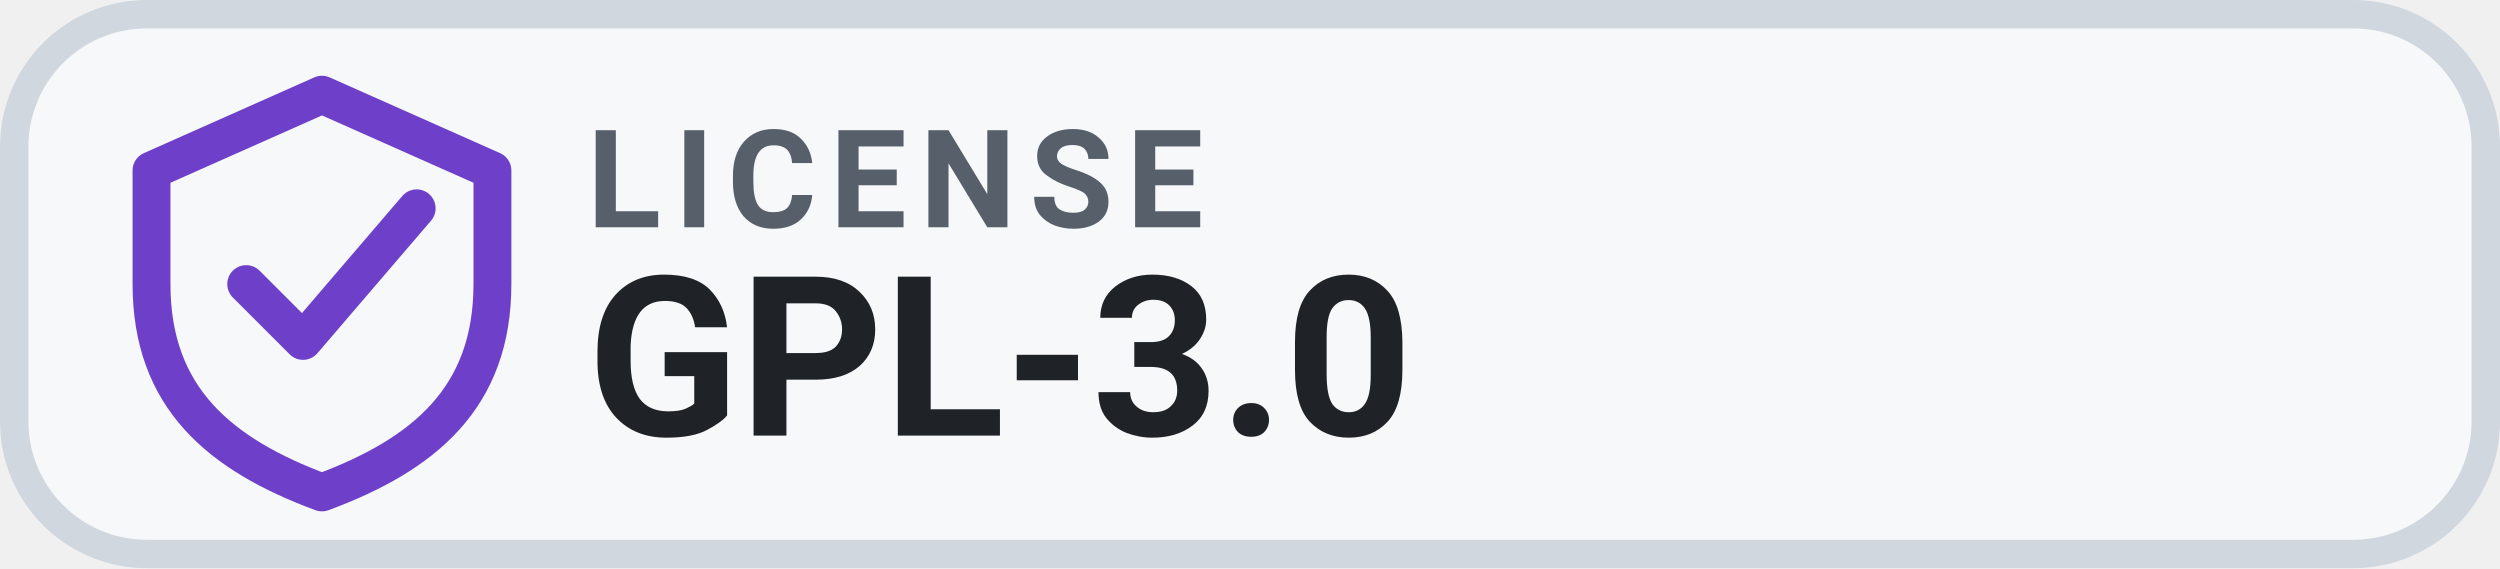
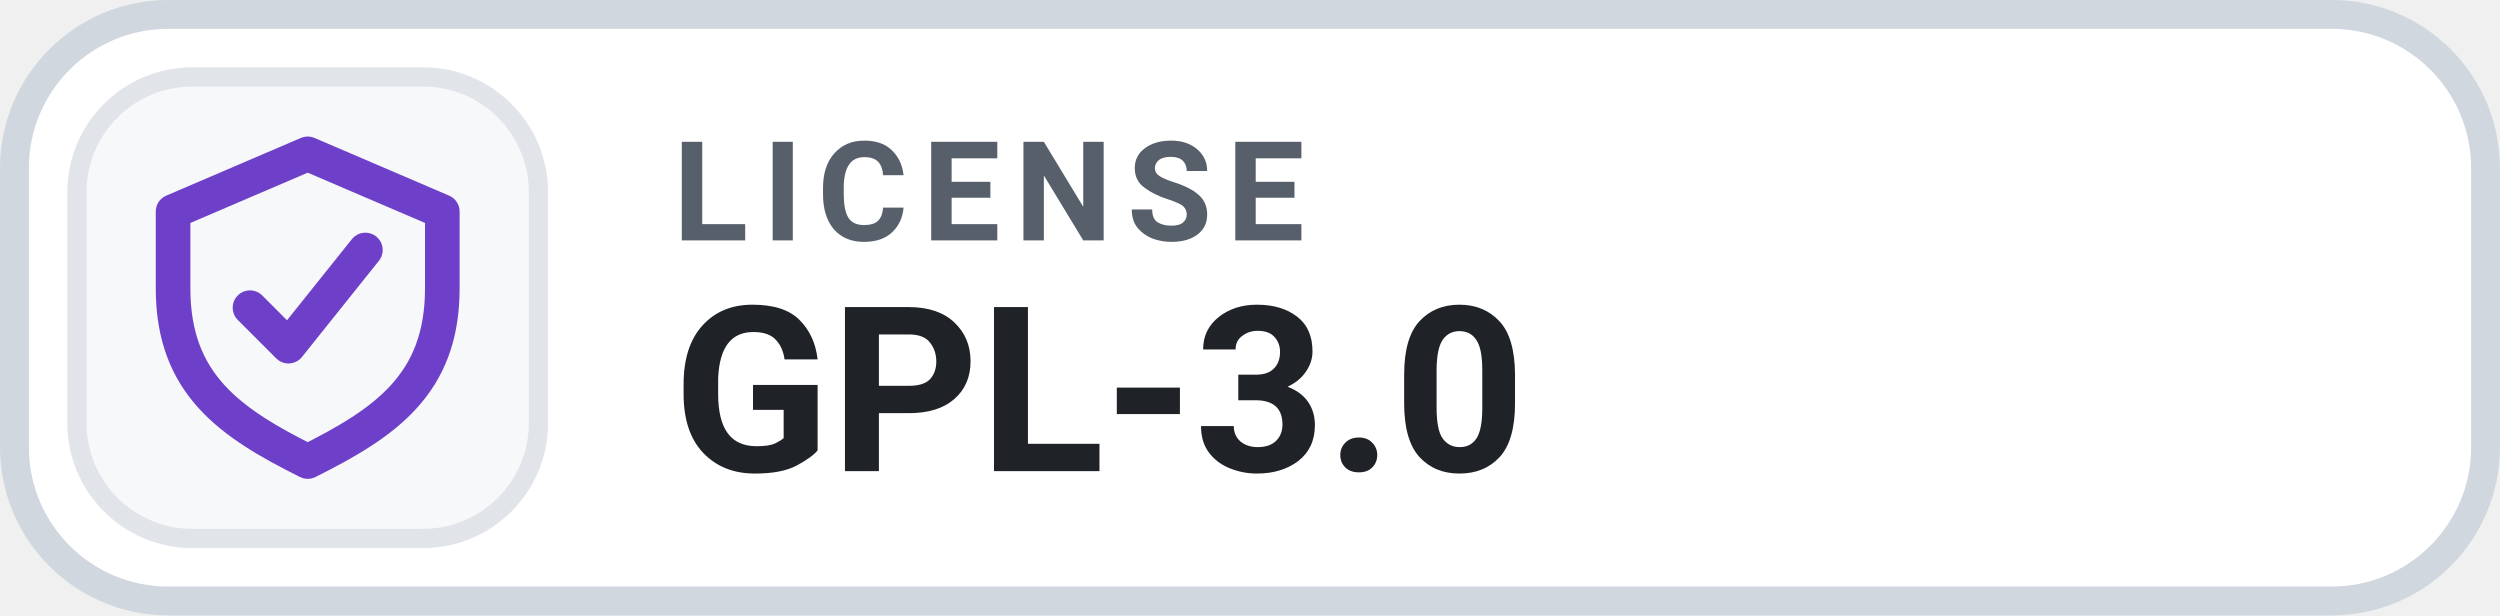
- <svg xmlns="http://www.w3.org/2000/svg" width="132" height="30" viewBox="0 0 132 30" role="img" aria-label="GPL-3.0 License">
-   <rect x=".75" y=".75" width="130.5" height="28.5" rx="7" fill="#F6F8FA" stroke="#D0D7DE" stroke-width="1.5" />
-   <g transform="translate(3 1)" style="color:#6E40C9">
-     <path d="M14 4 23 8v6c0 6-3.6 9-9 11-5.4-2-9-5-9-11V8l9-4Z" fill="none" stroke="currentColor" stroke-width="2" stroke-linejoin="round" />
-     <path d="m10 14 3 3 6-7" fill="none" stroke="currentColor" stroke-width="2" stroke-linecap="round" stroke-linejoin="round" />
+ <svg xmlns="http://www.w3.org/2000/svg" width="130" height="32" viewBox="0 0 130 32" role="img" aria-label="LICENSE GPL-3.0">
+   <rect x=".75" y=".75" width="128.5" height="30.5" rx="8" fill="#FFFFFF" stroke="#D0D7DE" stroke-width="1.5" />
+   <rect x="4" y="4" width="24" height="24" rx="6" fill="#F6F8FA" stroke="#E1E4E8" stroke-width="1" />
+   <g transform="translate(16 16)" style="color:#6E40C9;">
+     <path d="M0 -8 l7 3 v4 c0 5 -3 7 -7 9 -4 -2 -7 -4 -7 -9 v-4 Z" fill="none" stroke="currentColor" stroke-width="1.8" stroke-linejoin="round" />
+     <path d="M-3 0 l2 2 4 -5" fill="none" stroke="currentColor" stroke-width="1.8" stroke-linecap="round" stroke-linejoin="round" />
  </g>
-   <text x="31" y="12" fill="#57606A" font-family="-apple-system,BlinkMacSystemFont,'Segoe UI',Roboto,Helvetica,Arial,sans-serif" font-size="7.2" font-weight="700" letter-spacing=".7">LICENSE</text>
-   <text x="31" y="23" fill="#1F2328" font-family="-apple-system,BlinkMacSystemFont,'Segoe UI',Roboto,Helvetica,Arial,sans-serif" font-size="11.8" font-weight="700">GPL-3.0</text>
+   <text x="35" y="12.5" fill="#57606A" font-family="-apple-system,BlinkMacSystemFont,'Segoe UI',Roboto,Helvetica,Arial,sans-serif" font-size="7.2" font-weight="700" letter-spacing=".75">LICENSE</text>
+   <text x="35" y="24.5" fill="#1F2328" font-family="-apple-system,BlinkMacSystemFont,'Segoe UI',Roboto,Helvetica,Arial,sans-serif" font-size="12" font-weight="700">GPL-3.0</text>
</svg>
